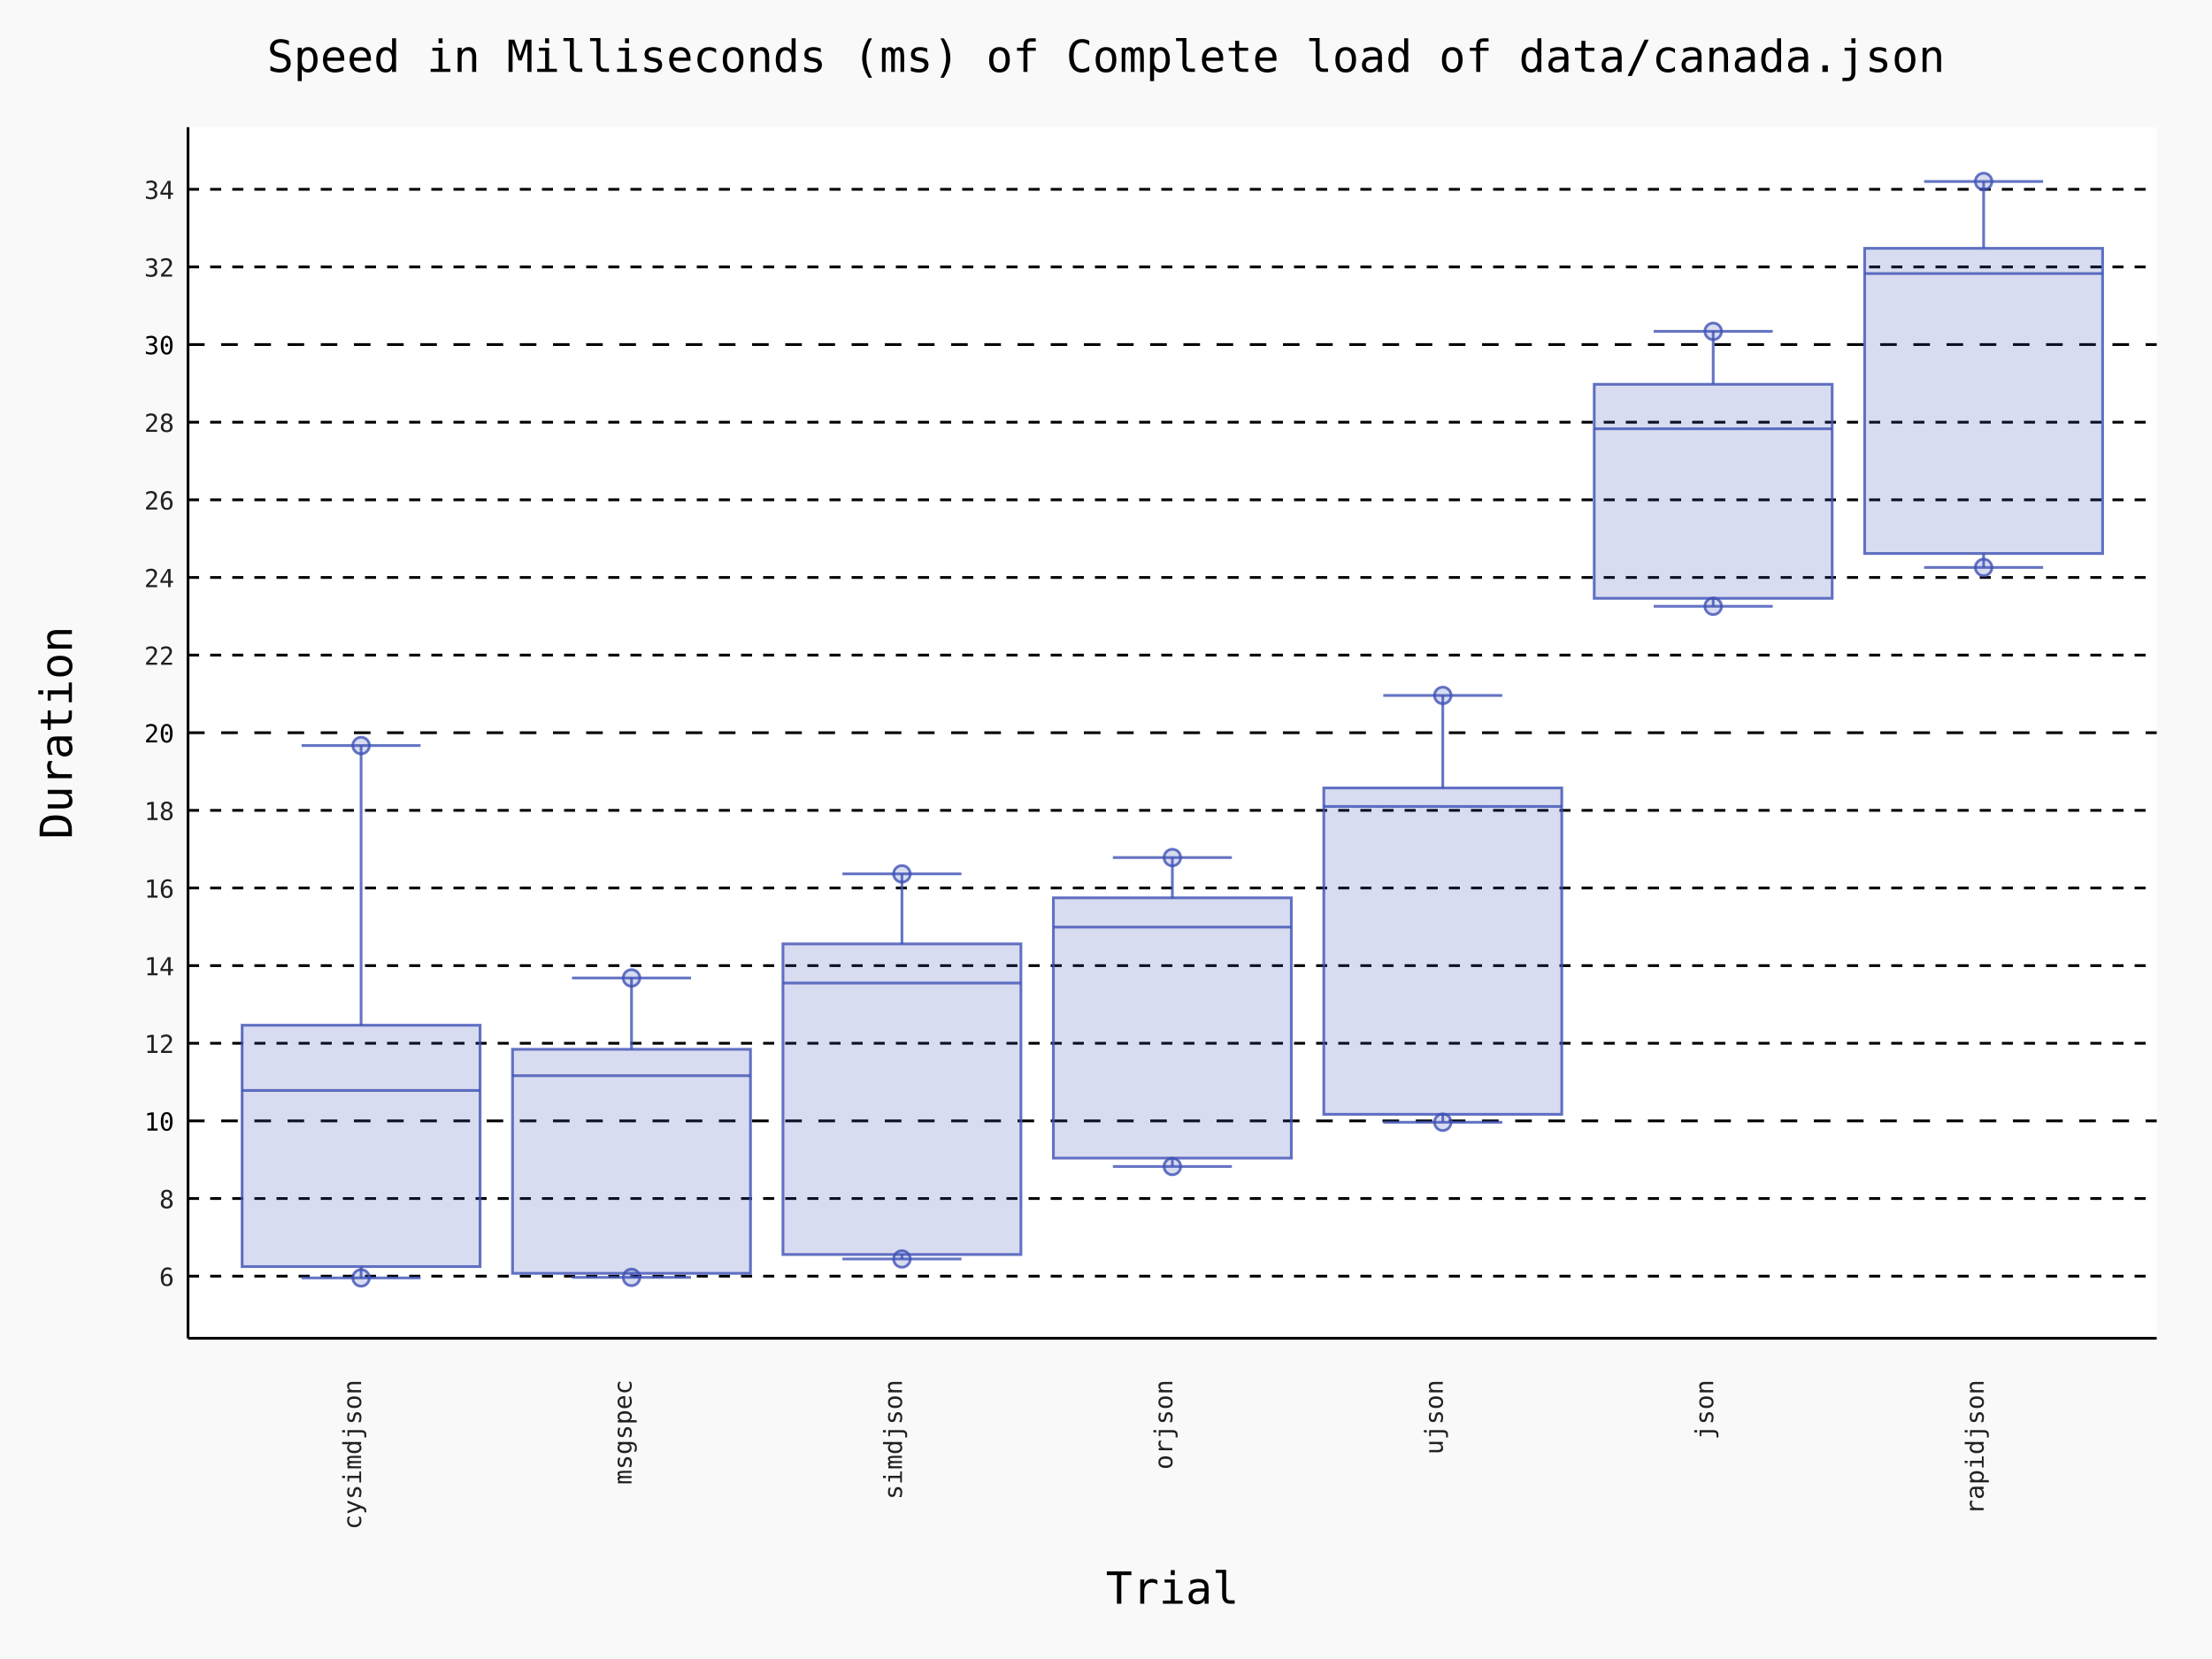
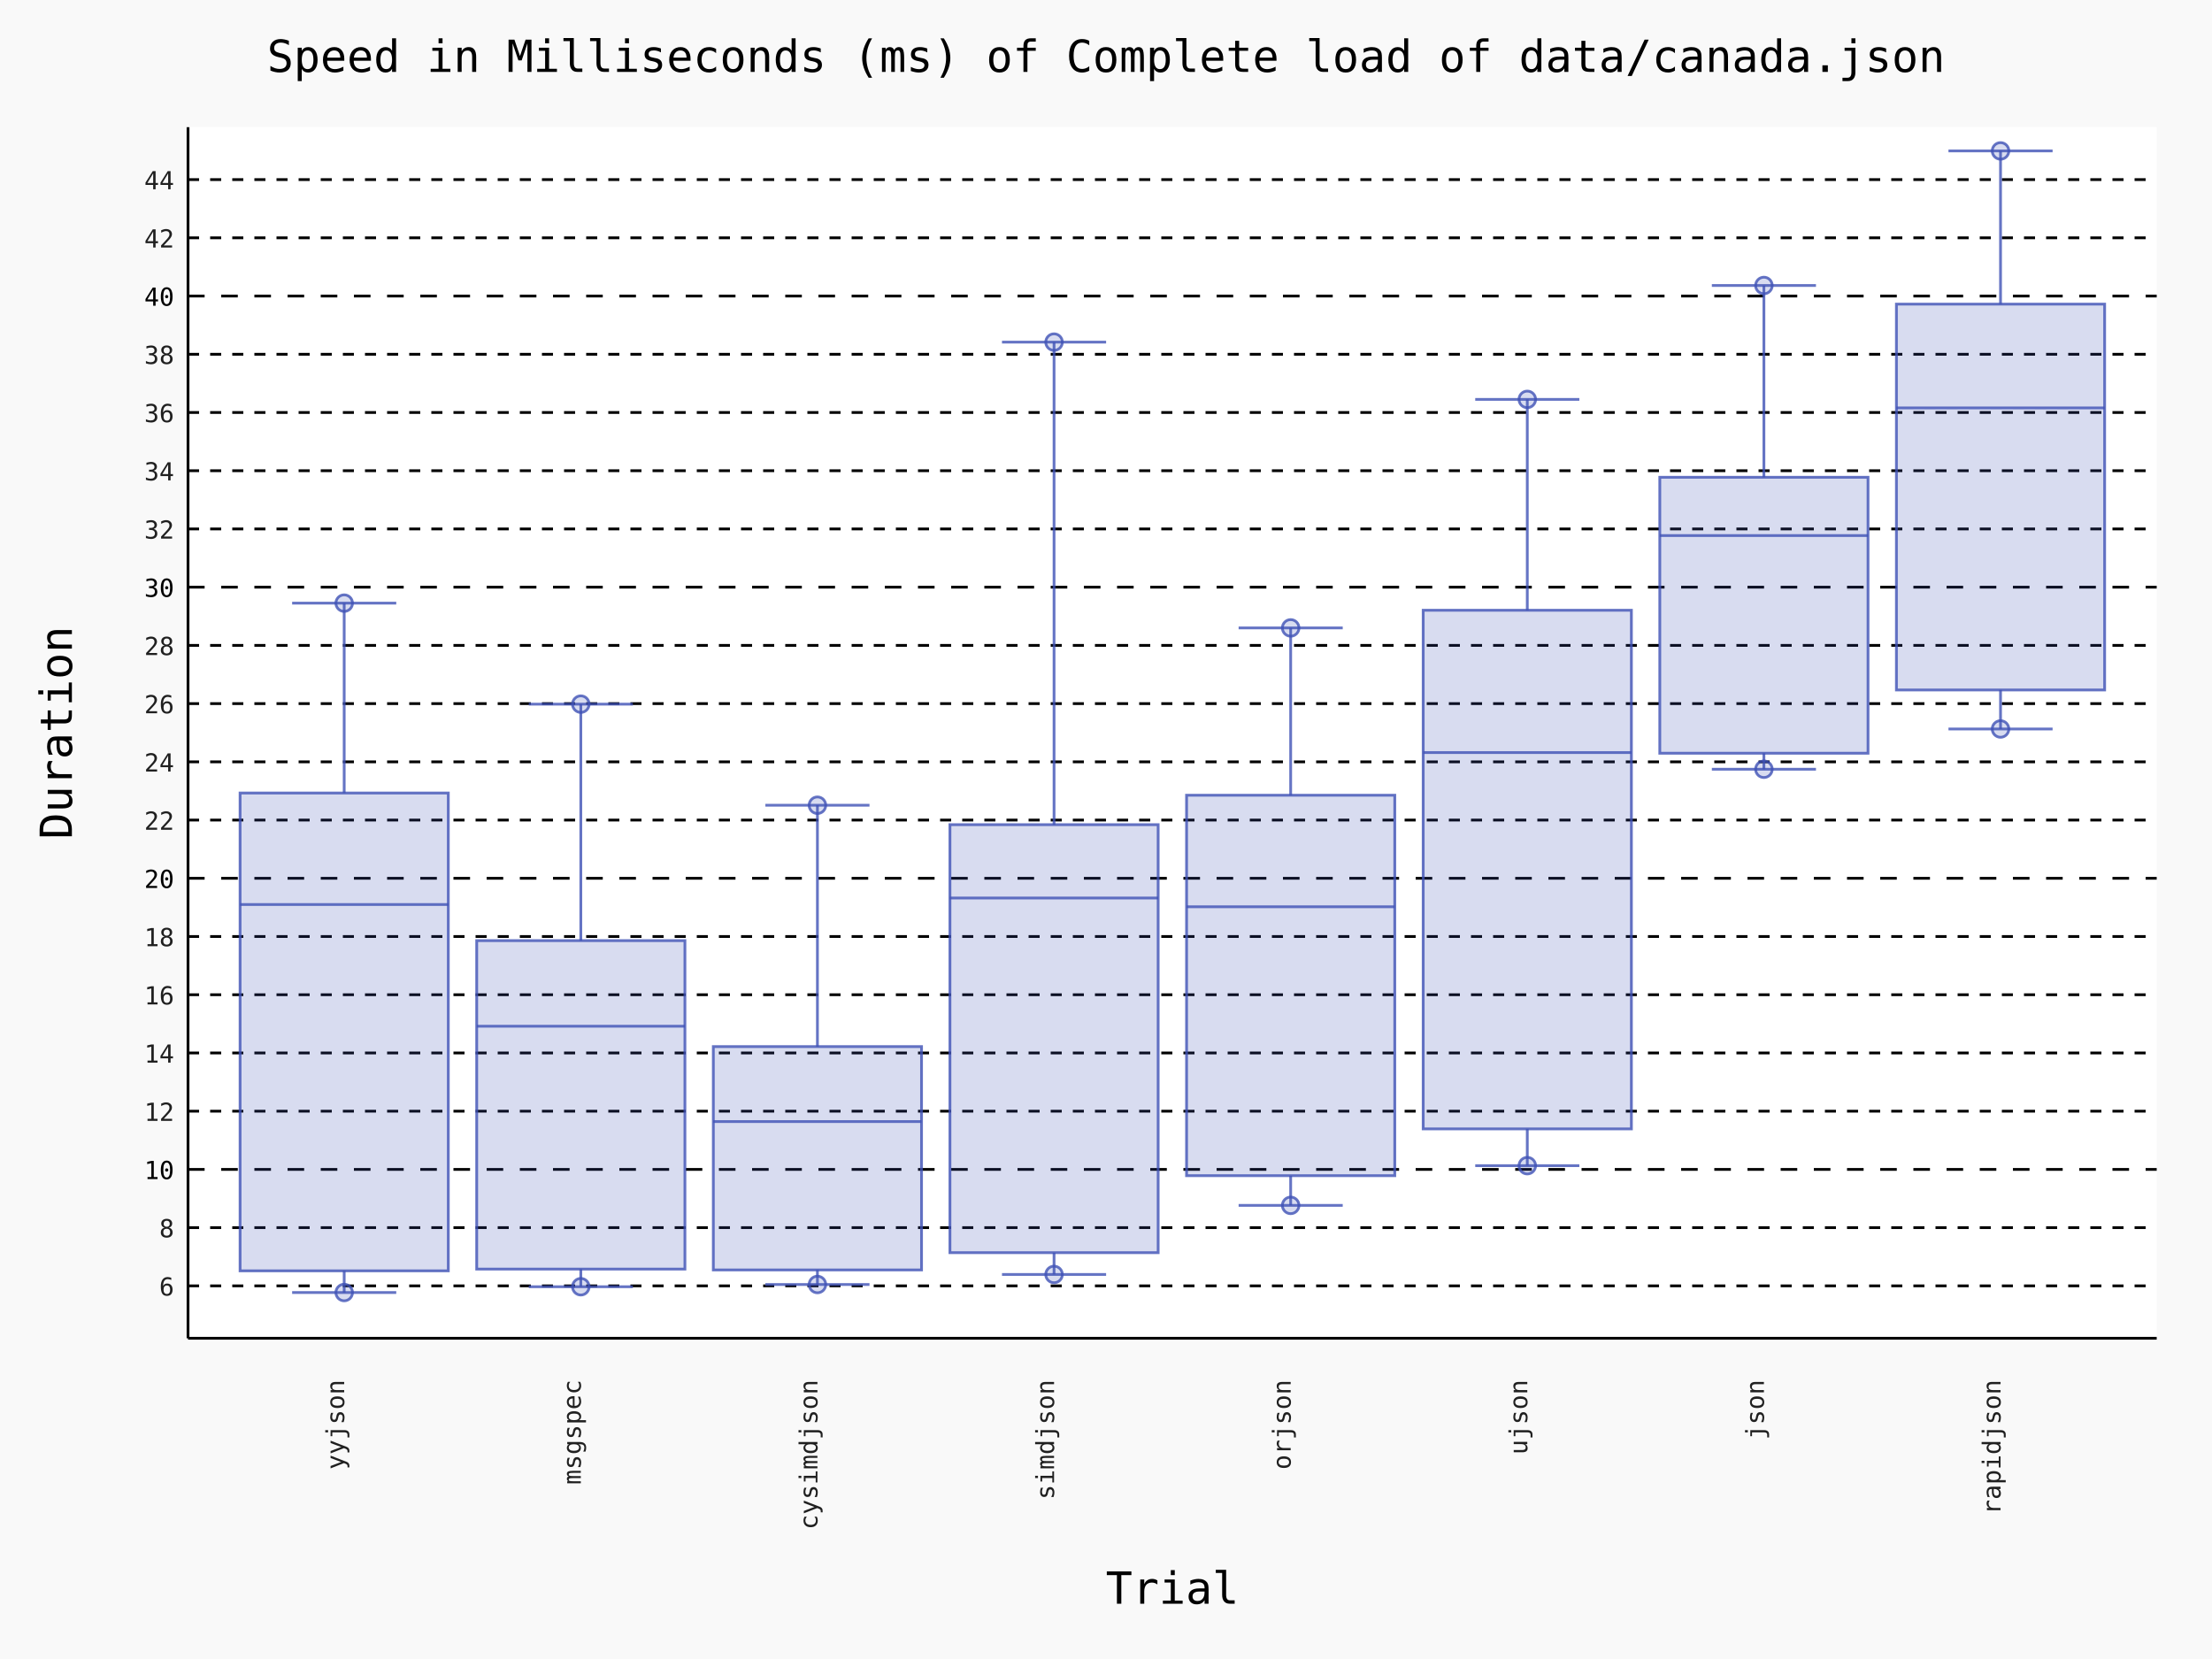
- <svg xmlns="http://www.w3.org/2000/svg" id="chart-91cd9aa4-9328-4279-ac00-4b6d82bb7ee7" class="pygal-chart" viewBox="0 0 800 600">
+ <svg xmlns="http://www.w3.org/2000/svg" id="chart-ff7bd47a-5a81-4909-942b-b83b6550fbcf" class="pygal-chart" viewBox="0 0 800 600">
  <defs>
-     <style type="text/css">#chart-91cd9aa4-9328-4279-ac00-4b6d82bb7ee7{-webkit-user-select:none;-webkit-font-smoothing:antialiased;font-family:Consolas,"Deja Vu Sans Mono","Bitstream Vera Sans Mono","Courier New",monospace}#chart-91cd9aa4-9328-4279-ac00-4b6d82bb7ee7 .title{font-family:Consolas,"Deja Vu Sans Mono","Bitstream Vera Sans Mono","Courier New",monospace;font-size:16px}#chart-91cd9aa4-9328-4279-ac00-4b6d82bb7ee7 .legends .legend text{font-family:Consolas,"Deja Vu Sans Mono","Bitstream Vera Sans Mono","Courier New",monospace;font-size:14px}#chart-91cd9aa4-9328-4279-ac00-4b6d82bb7ee7 .axis text{font-family:Consolas,"Deja Vu Sans Mono","Bitstream Vera Sans Mono","Courier New",monospace;font-size:10px}#chart-91cd9aa4-9328-4279-ac00-4b6d82bb7ee7 .axis text.major{font-family:Consolas,"Deja Vu Sans Mono","Bitstream Vera Sans Mono","Courier New",monospace;font-size:10px}#chart-91cd9aa4-9328-4279-ac00-4b6d82bb7ee7 .text-overlay text.value{font-family:Consolas,"Deja Vu Sans Mono","Bitstream Vera Sans Mono","Courier New",monospace;font-size:16px}#chart-91cd9aa4-9328-4279-ac00-4b6d82bb7ee7 .text-overlay text.label{font-family:Consolas,"Deja Vu Sans Mono","Bitstream Vera Sans Mono","Courier New",monospace;font-size:10px}#chart-91cd9aa4-9328-4279-ac00-4b6d82bb7ee7 .tooltip{font-family:Consolas,"Deja Vu Sans Mono","Bitstream Vera Sans Mono","Courier New",monospace;font-size:14px}#chart-91cd9aa4-9328-4279-ac00-4b6d82bb7ee7 text.no_data{font-family:Consolas,"Deja Vu Sans Mono","Bitstream Vera Sans Mono","Courier New",monospace;font-size:64px}
- #chart-91cd9aa4-9328-4279-ac00-4b6d82bb7ee7{background-color:rgba(249,249,249,1)}#chart-91cd9aa4-9328-4279-ac00-4b6d82bb7ee7 path,#chart-91cd9aa4-9328-4279-ac00-4b6d82bb7ee7 line,#chart-91cd9aa4-9328-4279-ac00-4b6d82bb7ee7 rect,#chart-91cd9aa4-9328-4279-ac00-4b6d82bb7ee7 circle{-webkit-transition:150ms;-moz-transition:150ms;transition:150ms}#chart-91cd9aa4-9328-4279-ac00-4b6d82bb7ee7 .graph &gt; .background{fill:rgba(249,249,249,1)}#chart-91cd9aa4-9328-4279-ac00-4b6d82bb7ee7 .plot &gt; .background{fill:rgba(255,255,255,1)}#chart-91cd9aa4-9328-4279-ac00-4b6d82bb7ee7 .graph{fill:rgba(0,0,0,.87)}#chart-91cd9aa4-9328-4279-ac00-4b6d82bb7ee7 text.no_data{fill:rgba(0,0,0,1)}#chart-91cd9aa4-9328-4279-ac00-4b6d82bb7ee7 .title{fill:rgba(0,0,0,1)}#chart-91cd9aa4-9328-4279-ac00-4b6d82bb7ee7 .legends .legend text{fill:rgba(0,0,0,.87)}#chart-91cd9aa4-9328-4279-ac00-4b6d82bb7ee7 .legends .legend:hover text{fill:rgba(0,0,0,1)}#chart-91cd9aa4-9328-4279-ac00-4b6d82bb7ee7 .axis .line{stroke:rgba(0,0,0,1)}#chart-91cd9aa4-9328-4279-ac00-4b6d82bb7ee7 .axis .guide.line{stroke:rgba(0,0,0,.54)}#chart-91cd9aa4-9328-4279-ac00-4b6d82bb7ee7 .axis .major.line{stroke:rgba(0,0,0,.87)}#chart-91cd9aa4-9328-4279-ac00-4b6d82bb7ee7 .axis text.major{fill:rgba(0,0,0,1)}#chart-91cd9aa4-9328-4279-ac00-4b6d82bb7ee7 .axis.y .guides:hover .guide.line,#chart-91cd9aa4-9328-4279-ac00-4b6d82bb7ee7 .line-graph .axis.x .guides:hover .guide.line,#chart-91cd9aa4-9328-4279-ac00-4b6d82bb7ee7 .stackedline-graph .axis.x .guides:hover .guide.line,#chart-91cd9aa4-9328-4279-ac00-4b6d82bb7ee7 .xy-graph .axis.x .guides:hover .guide.line{stroke:rgba(0,0,0,1)}#chart-91cd9aa4-9328-4279-ac00-4b6d82bb7ee7 .axis .guides:hover text{fill:rgba(0,0,0,1)}#chart-91cd9aa4-9328-4279-ac00-4b6d82bb7ee7 .reactive{fill-opacity:.7;stroke-opacity:.8;stroke-width:1}#chart-91cd9aa4-9328-4279-ac00-4b6d82bb7ee7 .ci{stroke:rgba(0,0,0,.87)}#chart-91cd9aa4-9328-4279-ac00-4b6d82bb7ee7 .reactive.active,#chart-91cd9aa4-9328-4279-ac00-4b6d82bb7ee7 .active .reactive{fill-opacity:.8;stroke-opacity:.9;stroke-width:4}#chart-91cd9aa4-9328-4279-ac00-4b6d82bb7ee7 .ci .reactive.active{stroke-width:1.5}#chart-91cd9aa4-9328-4279-ac00-4b6d82bb7ee7 .series text{fill:rgba(0,0,0,1)}#chart-91cd9aa4-9328-4279-ac00-4b6d82bb7ee7 .tooltip rect{fill:rgba(255,255,255,1);stroke:rgba(0,0,0,1);-webkit-transition:opacity 150ms;-moz-transition:opacity 150ms;transition:opacity 150ms}#chart-91cd9aa4-9328-4279-ac00-4b6d82bb7ee7 .tooltip .label{fill:rgba(0,0,0,.87)}#chart-91cd9aa4-9328-4279-ac00-4b6d82bb7ee7 .tooltip .label{fill:rgba(0,0,0,.87)}#chart-91cd9aa4-9328-4279-ac00-4b6d82bb7ee7 .tooltip .legend{font-size:.8em;fill:rgba(0,0,0,.54)}#chart-91cd9aa4-9328-4279-ac00-4b6d82bb7ee7 .tooltip .x_label{font-size:.6em;fill:rgba(0,0,0,1)}#chart-91cd9aa4-9328-4279-ac00-4b6d82bb7ee7 .tooltip .xlink{font-size:.5em;text-decoration:underline}#chart-91cd9aa4-9328-4279-ac00-4b6d82bb7ee7 .tooltip .value{font-size:1.5em}#chart-91cd9aa4-9328-4279-ac00-4b6d82bb7ee7 .bound{font-size:.5em}#chart-91cd9aa4-9328-4279-ac00-4b6d82bb7ee7 .max-value{font-size:.75em;fill:rgba(0,0,0,.54)}#chart-91cd9aa4-9328-4279-ac00-4b6d82bb7ee7 .map-element{fill:rgba(255,255,255,1);stroke:rgba(0,0,0,.54) !important}#chart-91cd9aa4-9328-4279-ac00-4b6d82bb7ee7 .map-element .reactive{fill-opacity:inherit;stroke-opacity:inherit}#chart-91cd9aa4-9328-4279-ac00-4b6d82bb7ee7 .color-0,#chart-91cd9aa4-9328-4279-ac00-4b6d82bb7ee7 .color-0 a:visited{stroke:#3F51B5;fill:#3F51B5}#chart-91cd9aa4-9328-4279-ac00-4b6d82bb7ee7 .color-1,#chart-91cd9aa4-9328-4279-ac00-4b6d82bb7ee7 .color-1 a:visited{stroke:#3F51B5;fill:#3F51B5}#chart-91cd9aa4-9328-4279-ac00-4b6d82bb7ee7 .color-2,#chart-91cd9aa4-9328-4279-ac00-4b6d82bb7ee7 .color-2 a:visited{stroke:#3F51B5;fill:#3F51B5}#chart-91cd9aa4-9328-4279-ac00-4b6d82bb7ee7 .color-3,#chart-91cd9aa4-9328-4279-ac00-4b6d82bb7ee7 .color-3 a:visited{stroke:#3F51B5;fill:#3F51B5}#chart-91cd9aa4-9328-4279-ac00-4b6d82bb7ee7 .color-4,#chart-91cd9aa4-9328-4279-ac00-4b6d82bb7ee7 .color-4 a:visited{stroke:#3F51B5;fill:#3F51B5}#chart-91cd9aa4-9328-4279-ac00-4b6d82bb7ee7 .color-5,#chart-91cd9aa4-9328-4279-ac00-4b6d82bb7ee7 .color-5 a:visited{stroke:#3F51B5;fill:#3F51B5}#chart-91cd9aa4-9328-4279-ac00-4b6d82bb7ee7 .color-6,#chart-91cd9aa4-9328-4279-ac00-4b6d82bb7ee7 .color-6 a:visited{stroke:#3F51B5;fill:#3F51B5}#chart-91cd9aa4-9328-4279-ac00-4b6d82bb7ee7 .text-overlay .color-0 text{fill:black}#chart-91cd9aa4-9328-4279-ac00-4b6d82bb7ee7 .text-overlay .color-1 text{fill:black}#chart-91cd9aa4-9328-4279-ac00-4b6d82bb7ee7 .text-overlay .color-2 text{fill:black}#chart-91cd9aa4-9328-4279-ac00-4b6d82bb7ee7 .text-overlay .color-3 text{fill:black}#chart-91cd9aa4-9328-4279-ac00-4b6d82bb7ee7 .text-overlay .color-4 text{fill:black}#chart-91cd9aa4-9328-4279-ac00-4b6d82bb7ee7 .text-overlay .color-5 text{fill:black}#chart-91cd9aa4-9328-4279-ac00-4b6d82bb7ee7 .text-overlay .color-6 text{fill:black}
- #chart-91cd9aa4-9328-4279-ac00-4b6d82bb7ee7 text.no_data{text-anchor:middle}#chart-91cd9aa4-9328-4279-ac00-4b6d82bb7ee7 .guide.line{fill:none}#chart-91cd9aa4-9328-4279-ac00-4b6d82bb7ee7 .centered{text-anchor:middle}#chart-91cd9aa4-9328-4279-ac00-4b6d82bb7ee7 .title{text-anchor:middle}#chart-91cd9aa4-9328-4279-ac00-4b6d82bb7ee7 .legends .legend text{fill-opacity:1}#chart-91cd9aa4-9328-4279-ac00-4b6d82bb7ee7 .axis.x text{text-anchor:middle}#chart-91cd9aa4-9328-4279-ac00-4b6d82bb7ee7 .axis.x:not(.web) text[transform]{text-anchor:start}#chart-91cd9aa4-9328-4279-ac00-4b6d82bb7ee7 .axis.x:not(.web) text[transform].backwards{text-anchor:end}#chart-91cd9aa4-9328-4279-ac00-4b6d82bb7ee7 .axis.y text{text-anchor:end}#chart-91cd9aa4-9328-4279-ac00-4b6d82bb7ee7 .axis.y text[transform].backwards{text-anchor:start}#chart-91cd9aa4-9328-4279-ac00-4b6d82bb7ee7 .axis.y2 text{text-anchor:start}#chart-91cd9aa4-9328-4279-ac00-4b6d82bb7ee7 .axis.y2 text[transform].backwards{text-anchor:end}#chart-91cd9aa4-9328-4279-ac00-4b6d82bb7ee7 .axis .guide.line{stroke-dasharray:4,4;stroke:black}#chart-91cd9aa4-9328-4279-ac00-4b6d82bb7ee7 .axis .major.guide.line{stroke-dasharray:6,6;stroke:black}#chart-91cd9aa4-9328-4279-ac00-4b6d82bb7ee7 .horizontal .axis.y .guide.line,#chart-91cd9aa4-9328-4279-ac00-4b6d82bb7ee7 .horizontal .axis.y2 .guide.line,#chart-91cd9aa4-9328-4279-ac00-4b6d82bb7ee7 .vertical .axis.x .guide.line{opacity:0}#chart-91cd9aa4-9328-4279-ac00-4b6d82bb7ee7 .horizontal .axis.always_show .guide.line,#chart-91cd9aa4-9328-4279-ac00-4b6d82bb7ee7 .vertical .axis.always_show .guide.line{opacity:1 !important}#chart-91cd9aa4-9328-4279-ac00-4b6d82bb7ee7 .axis.y .guides:hover .guide.line,#chart-91cd9aa4-9328-4279-ac00-4b6d82bb7ee7 .axis.y2 .guides:hover .guide.line,#chart-91cd9aa4-9328-4279-ac00-4b6d82bb7ee7 .axis.x .guides:hover .guide.line{opacity:1}#chart-91cd9aa4-9328-4279-ac00-4b6d82bb7ee7 .axis .guides:hover text{opacity:1}#chart-91cd9aa4-9328-4279-ac00-4b6d82bb7ee7 .nofill{fill:none}#chart-91cd9aa4-9328-4279-ac00-4b6d82bb7ee7 .subtle-fill{fill-opacity:.2}#chart-91cd9aa4-9328-4279-ac00-4b6d82bb7ee7 .dot{stroke-width:1px;fill-opacity:1;stroke-opacity:1}#chart-91cd9aa4-9328-4279-ac00-4b6d82bb7ee7 .dot.active{stroke-width:5px}#chart-91cd9aa4-9328-4279-ac00-4b6d82bb7ee7 .dot.negative{fill:transparent}#chart-91cd9aa4-9328-4279-ac00-4b6d82bb7ee7 text,#chart-91cd9aa4-9328-4279-ac00-4b6d82bb7ee7 tspan{stroke:none !important}#chart-91cd9aa4-9328-4279-ac00-4b6d82bb7ee7 .series text.active{opacity:1}#chart-91cd9aa4-9328-4279-ac00-4b6d82bb7ee7 .tooltip rect{fill-opacity:.95;stroke-width:.5}#chart-91cd9aa4-9328-4279-ac00-4b6d82bb7ee7 .tooltip text{fill-opacity:1}#chart-91cd9aa4-9328-4279-ac00-4b6d82bb7ee7 .showable{visibility:hidden}#chart-91cd9aa4-9328-4279-ac00-4b6d82bb7ee7 .showable.shown{visibility:visible}#chart-91cd9aa4-9328-4279-ac00-4b6d82bb7ee7 .gauge-background{fill:rgba(229,229,229,1);stroke:none}#chart-91cd9aa4-9328-4279-ac00-4b6d82bb7ee7 .bg-lines{stroke:rgba(249,249,249,1);stroke-width:2px}
+     <style type="text/css">#chart-ff7bd47a-5a81-4909-942b-b83b6550fbcf{-webkit-user-select:none;-webkit-font-smoothing:antialiased;font-family:Consolas,"Deja Vu Sans Mono","Bitstream Vera Sans Mono","Courier New",monospace}#chart-ff7bd47a-5a81-4909-942b-b83b6550fbcf .title{font-family:Consolas,"Deja Vu Sans Mono","Bitstream Vera Sans Mono","Courier New",monospace;font-size:16px}#chart-ff7bd47a-5a81-4909-942b-b83b6550fbcf .legends .legend text{font-family:Consolas,"Deja Vu Sans Mono","Bitstream Vera Sans Mono","Courier New",monospace;font-size:14px}#chart-ff7bd47a-5a81-4909-942b-b83b6550fbcf .axis text{font-family:Consolas,"Deja Vu Sans Mono","Bitstream Vera Sans Mono","Courier New",monospace;font-size:10px}#chart-ff7bd47a-5a81-4909-942b-b83b6550fbcf .axis text.major{font-family:Consolas,"Deja Vu Sans Mono","Bitstream Vera Sans Mono","Courier New",monospace;font-size:10px}#chart-ff7bd47a-5a81-4909-942b-b83b6550fbcf .text-overlay text.value{font-family:Consolas,"Deja Vu Sans Mono","Bitstream Vera Sans Mono","Courier New",monospace;font-size:16px}#chart-ff7bd47a-5a81-4909-942b-b83b6550fbcf .text-overlay text.label{font-family:Consolas,"Deja Vu Sans Mono","Bitstream Vera Sans Mono","Courier New",monospace;font-size:10px}#chart-ff7bd47a-5a81-4909-942b-b83b6550fbcf .tooltip{font-family:Consolas,"Deja Vu Sans Mono","Bitstream Vera Sans Mono","Courier New",monospace;font-size:14px}#chart-ff7bd47a-5a81-4909-942b-b83b6550fbcf text.no_data{font-family:Consolas,"Deja Vu Sans Mono","Bitstream Vera Sans Mono","Courier New",monospace;font-size:64px}
+ #chart-ff7bd47a-5a81-4909-942b-b83b6550fbcf{background-color:rgba(249,249,249,1)}#chart-ff7bd47a-5a81-4909-942b-b83b6550fbcf path,#chart-ff7bd47a-5a81-4909-942b-b83b6550fbcf line,#chart-ff7bd47a-5a81-4909-942b-b83b6550fbcf rect,#chart-ff7bd47a-5a81-4909-942b-b83b6550fbcf circle{-webkit-transition:150ms;-moz-transition:150ms;transition:150ms}#chart-ff7bd47a-5a81-4909-942b-b83b6550fbcf .graph &gt; .background{fill:rgba(249,249,249,1)}#chart-ff7bd47a-5a81-4909-942b-b83b6550fbcf .plot &gt; .background{fill:rgba(255,255,255,1)}#chart-ff7bd47a-5a81-4909-942b-b83b6550fbcf .graph{fill:rgba(0,0,0,.87)}#chart-ff7bd47a-5a81-4909-942b-b83b6550fbcf text.no_data{fill:rgba(0,0,0,1)}#chart-ff7bd47a-5a81-4909-942b-b83b6550fbcf .title{fill:rgba(0,0,0,1)}#chart-ff7bd47a-5a81-4909-942b-b83b6550fbcf .legends .legend text{fill:rgba(0,0,0,.87)}#chart-ff7bd47a-5a81-4909-942b-b83b6550fbcf .legends .legend:hover text{fill:rgba(0,0,0,1)}#chart-ff7bd47a-5a81-4909-942b-b83b6550fbcf .axis .line{stroke:rgba(0,0,0,1)}#chart-ff7bd47a-5a81-4909-942b-b83b6550fbcf .axis .guide.line{stroke:rgba(0,0,0,.54)}#chart-ff7bd47a-5a81-4909-942b-b83b6550fbcf .axis .major.line{stroke:rgba(0,0,0,.87)}#chart-ff7bd47a-5a81-4909-942b-b83b6550fbcf .axis text.major{fill:rgba(0,0,0,1)}#chart-ff7bd47a-5a81-4909-942b-b83b6550fbcf .axis.y .guides:hover .guide.line,#chart-ff7bd47a-5a81-4909-942b-b83b6550fbcf .line-graph .axis.x .guides:hover .guide.line,#chart-ff7bd47a-5a81-4909-942b-b83b6550fbcf .stackedline-graph .axis.x .guides:hover .guide.line,#chart-ff7bd47a-5a81-4909-942b-b83b6550fbcf .xy-graph .axis.x .guides:hover .guide.line{stroke:rgba(0,0,0,1)}#chart-ff7bd47a-5a81-4909-942b-b83b6550fbcf .axis .guides:hover text{fill:rgba(0,0,0,1)}#chart-ff7bd47a-5a81-4909-942b-b83b6550fbcf .reactive{fill-opacity:.7;stroke-opacity:.8;stroke-width:1}#chart-ff7bd47a-5a81-4909-942b-b83b6550fbcf .ci{stroke:rgba(0,0,0,.87)}#chart-ff7bd47a-5a81-4909-942b-b83b6550fbcf .reactive.active,#chart-ff7bd47a-5a81-4909-942b-b83b6550fbcf .active .reactive{fill-opacity:.8;stroke-opacity:.9;stroke-width:4}#chart-ff7bd47a-5a81-4909-942b-b83b6550fbcf .ci .reactive.active{stroke-width:1.5}#chart-ff7bd47a-5a81-4909-942b-b83b6550fbcf .series text{fill:rgba(0,0,0,1)}#chart-ff7bd47a-5a81-4909-942b-b83b6550fbcf .tooltip rect{fill:rgba(255,255,255,1);stroke:rgba(0,0,0,1);-webkit-transition:opacity 150ms;-moz-transition:opacity 150ms;transition:opacity 150ms}#chart-ff7bd47a-5a81-4909-942b-b83b6550fbcf .tooltip .label{fill:rgba(0,0,0,.87)}#chart-ff7bd47a-5a81-4909-942b-b83b6550fbcf .tooltip .label{fill:rgba(0,0,0,.87)}#chart-ff7bd47a-5a81-4909-942b-b83b6550fbcf .tooltip .legend{font-size:.8em;fill:rgba(0,0,0,.54)}#chart-ff7bd47a-5a81-4909-942b-b83b6550fbcf .tooltip .x_label{font-size:.6em;fill:rgba(0,0,0,1)}#chart-ff7bd47a-5a81-4909-942b-b83b6550fbcf .tooltip .xlink{font-size:.5em;text-decoration:underline}#chart-ff7bd47a-5a81-4909-942b-b83b6550fbcf .tooltip .value{font-size:1.5em}#chart-ff7bd47a-5a81-4909-942b-b83b6550fbcf .bound{font-size:.5em}#chart-ff7bd47a-5a81-4909-942b-b83b6550fbcf .max-value{font-size:.75em;fill:rgba(0,0,0,.54)}#chart-ff7bd47a-5a81-4909-942b-b83b6550fbcf .map-element{fill:rgba(255,255,255,1);stroke:rgba(0,0,0,.54) !important}#chart-ff7bd47a-5a81-4909-942b-b83b6550fbcf .map-element .reactive{fill-opacity:inherit;stroke-opacity:inherit}#chart-ff7bd47a-5a81-4909-942b-b83b6550fbcf .color-0,#chart-ff7bd47a-5a81-4909-942b-b83b6550fbcf .color-0 a:visited{stroke:#3F51B5;fill:#3F51B5}#chart-ff7bd47a-5a81-4909-942b-b83b6550fbcf .color-1,#chart-ff7bd47a-5a81-4909-942b-b83b6550fbcf .color-1 a:visited{stroke:#3F51B5;fill:#3F51B5}#chart-ff7bd47a-5a81-4909-942b-b83b6550fbcf .color-2,#chart-ff7bd47a-5a81-4909-942b-b83b6550fbcf .color-2 a:visited{stroke:#3F51B5;fill:#3F51B5}#chart-ff7bd47a-5a81-4909-942b-b83b6550fbcf .color-3,#chart-ff7bd47a-5a81-4909-942b-b83b6550fbcf .color-3 a:visited{stroke:#3F51B5;fill:#3F51B5}#chart-ff7bd47a-5a81-4909-942b-b83b6550fbcf .color-4,#chart-ff7bd47a-5a81-4909-942b-b83b6550fbcf .color-4 a:visited{stroke:#3F51B5;fill:#3F51B5}#chart-ff7bd47a-5a81-4909-942b-b83b6550fbcf .color-5,#chart-ff7bd47a-5a81-4909-942b-b83b6550fbcf .color-5 a:visited{stroke:#3F51B5;fill:#3F51B5}#chart-ff7bd47a-5a81-4909-942b-b83b6550fbcf .color-6,#chart-ff7bd47a-5a81-4909-942b-b83b6550fbcf .color-6 a:visited{stroke:#3F51B5;fill:#3F51B5}#chart-ff7bd47a-5a81-4909-942b-b83b6550fbcf .color-7,#chart-ff7bd47a-5a81-4909-942b-b83b6550fbcf .color-7 a:visited{stroke:#3F51B5;fill:#3F51B5}#chart-ff7bd47a-5a81-4909-942b-b83b6550fbcf .text-overlay .color-0 text{fill:black}#chart-ff7bd47a-5a81-4909-942b-b83b6550fbcf .text-overlay .color-1 text{fill:black}#chart-ff7bd47a-5a81-4909-942b-b83b6550fbcf .text-overlay .color-2 text{fill:black}#chart-ff7bd47a-5a81-4909-942b-b83b6550fbcf .text-overlay .color-3 text{fill:black}#chart-ff7bd47a-5a81-4909-942b-b83b6550fbcf .text-overlay .color-4 text{fill:black}#chart-ff7bd47a-5a81-4909-942b-b83b6550fbcf .text-overlay .color-5 text{fill:black}#chart-ff7bd47a-5a81-4909-942b-b83b6550fbcf .text-overlay .color-6 text{fill:black}#chart-ff7bd47a-5a81-4909-942b-b83b6550fbcf .text-overlay .color-7 text{fill:black}
+ #chart-ff7bd47a-5a81-4909-942b-b83b6550fbcf text.no_data{text-anchor:middle}#chart-ff7bd47a-5a81-4909-942b-b83b6550fbcf .guide.line{fill:none}#chart-ff7bd47a-5a81-4909-942b-b83b6550fbcf .centered{text-anchor:middle}#chart-ff7bd47a-5a81-4909-942b-b83b6550fbcf .title{text-anchor:middle}#chart-ff7bd47a-5a81-4909-942b-b83b6550fbcf .legends .legend text{fill-opacity:1}#chart-ff7bd47a-5a81-4909-942b-b83b6550fbcf .axis.x text{text-anchor:middle}#chart-ff7bd47a-5a81-4909-942b-b83b6550fbcf .axis.x:not(.web) text[transform]{text-anchor:start}#chart-ff7bd47a-5a81-4909-942b-b83b6550fbcf .axis.x:not(.web) text[transform].backwards{text-anchor:end}#chart-ff7bd47a-5a81-4909-942b-b83b6550fbcf .axis.y text{text-anchor:end}#chart-ff7bd47a-5a81-4909-942b-b83b6550fbcf .axis.y text[transform].backwards{text-anchor:start}#chart-ff7bd47a-5a81-4909-942b-b83b6550fbcf .axis.y2 text{text-anchor:start}#chart-ff7bd47a-5a81-4909-942b-b83b6550fbcf .axis.y2 text[transform].backwards{text-anchor:end}#chart-ff7bd47a-5a81-4909-942b-b83b6550fbcf .axis .guide.line{stroke-dasharray:4,4;stroke:black}#chart-ff7bd47a-5a81-4909-942b-b83b6550fbcf .axis .major.guide.line{stroke-dasharray:6,6;stroke:black}#chart-ff7bd47a-5a81-4909-942b-b83b6550fbcf .horizontal .axis.y .guide.line,#chart-ff7bd47a-5a81-4909-942b-b83b6550fbcf .horizontal .axis.y2 .guide.line,#chart-ff7bd47a-5a81-4909-942b-b83b6550fbcf .vertical .axis.x .guide.line{opacity:0}#chart-ff7bd47a-5a81-4909-942b-b83b6550fbcf .horizontal .axis.always_show .guide.line,#chart-ff7bd47a-5a81-4909-942b-b83b6550fbcf .vertical .axis.always_show .guide.line{opacity:1 !important}#chart-ff7bd47a-5a81-4909-942b-b83b6550fbcf .axis.y .guides:hover .guide.line,#chart-ff7bd47a-5a81-4909-942b-b83b6550fbcf .axis.y2 .guides:hover .guide.line,#chart-ff7bd47a-5a81-4909-942b-b83b6550fbcf .axis.x .guides:hover .guide.line{opacity:1}#chart-ff7bd47a-5a81-4909-942b-b83b6550fbcf .axis .guides:hover text{opacity:1}#chart-ff7bd47a-5a81-4909-942b-b83b6550fbcf .nofill{fill:none}#chart-ff7bd47a-5a81-4909-942b-b83b6550fbcf .subtle-fill{fill-opacity:.2}#chart-ff7bd47a-5a81-4909-942b-b83b6550fbcf .dot{stroke-width:1px;fill-opacity:1;stroke-opacity:1}#chart-ff7bd47a-5a81-4909-942b-b83b6550fbcf .dot.active{stroke-width:5px}#chart-ff7bd47a-5a81-4909-942b-b83b6550fbcf .dot.negative{fill:transparent}#chart-ff7bd47a-5a81-4909-942b-b83b6550fbcf text,#chart-ff7bd47a-5a81-4909-942b-b83b6550fbcf tspan{stroke:none !important}#chart-ff7bd47a-5a81-4909-942b-b83b6550fbcf .series text.active{opacity:1}#chart-ff7bd47a-5a81-4909-942b-b83b6550fbcf .tooltip rect{fill-opacity:.95;stroke-width:.5}#chart-ff7bd47a-5a81-4909-942b-b83b6550fbcf .tooltip text{fill-opacity:1}#chart-ff7bd47a-5a81-4909-942b-b83b6550fbcf .showable{visibility:hidden}#chart-ff7bd47a-5a81-4909-942b-b83b6550fbcf .showable.shown{visibility:visible}#chart-ff7bd47a-5a81-4909-942b-b83b6550fbcf .gauge-background{fill:rgba(229,229,229,1);stroke:none}#chart-ff7bd47a-5a81-4909-942b-b83b6550fbcf .bg-lines{stroke:rgba(249,249,249,1);stroke-width:2px}
.tooltip .value{font-size:1em !important}.axis text{font-size:9px !important}</style>
  </defs>
  <g class="graph custombox-graph vertical">
    <rect x="0" y="0" width="800" height="600" class="background" />
    <g transform="translate(68, 46)" class="plot">
      <rect x="0" y="0" width="712.0" height="438.0" class="background" />
      <g class="axis y always_show">
        <path d="M0 438 h712" class="line" />
        <g class="guides">
-           <path d="M0 415.538 h712" class="guide line" />
-           <text x="-5" y="419.038" class="">6</text>
-         </g>
-         <g class="guides">
-           <path d="M0 387.462 h712" class="guide line" />
-           <text x="-5" y="390.962" class="">8</text>
-         </g>
-         <g class="guides">
-           <path d="M0 359.385 h712" class="major guide line" />
-           <text x="-5" y="362.885" class="major">10</text>
-         </g>
-         <g class="guides">
-           <path d="M0 331.308 h712" class="guide line" />
-           <text x="-5" y="334.808" class="">12</text>
-         </g>
-         <g class="guides">
-           <path d="M0 303.231 h712" class="guide line" />
-           <text x="-5" y="306.731" class="">14</text>
-         </g>
-         <g class="guides">
-           <path d="M0 275.154 h712" class="guide line" />
-           <text x="-5" y="278.654" class="">16</text>
-         </g>
-         <g class="guides">
-           <path d="M0 247.077 h712" class="guide line" />
-           <text x="-5" y="250.577" class="">18</text>
-         </g>
-         <g class="guides">
-           <path d="M0 219 h712" class="major guide line" />
-           <text x="-5" y="222.5" class="major">20</text>
-         </g>
-         <g class="guides">
-           <path d="M0 190.923 h712" class="guide line" />
-           <text x="-5" y="194.423" class="">22</text>
-         </g>
-         <g class="guides">
-           <path d="M0 162.846 h712" class="guide line" />
-           <text x="-5" y="166.346" class="">24</text>
-         </g>
-         <g class="guides">
-           <path d="M0 134.769 h712" class="guide line" />
-           <text x="-5" y="138.269" class="">26</text>
-         </g>
-         <g class="guides">
-           <path d="M0 106.692 h712" class="guide line" />
-           <text x="-5" y="110.192" class="">28</text>
-         </g>
-         <g class="guides">
-           <path d="M0 78.615 h712" class="major guide line" />
-           <text x="-5" y="82.115" class="major">30</text>
-         </g>
-         <g class="guides">
-           <path d="M0 50.538 h712" class="guide line" />
-           <text x="-5" y="54.038" class="">32</text>
-         </g>
-         <g class="guides">
-           <path d="M0 22.462 h712" class="guide line" />
-           <text x="-5" y="25.962" class="">34</text>
+           <path d="M0 419.048 h712" class="guide line" />
+           <text x="-5" y="422.548" class="">6</text>
+         </g>
+         <g class="guides">
+           <path d="M0 397.99 h712" class="guide line" />
+           <text x="-5" y="401.49" class="">8</text>
+         </g>
+         <g class="guides">
+           <path d="M0 376.933 h712" class="major guide line" />
+           <text x="-5" y="380.433" class="major">10</text>
+         </g>
+         <g class="guides">
+           <path d="M0 355.875 h712" class="guide line" />
+           <text x="-5" y="359.375" class="">12</text>
+         </g>
+         <g class="guides">
+           <path d="M0 334.817 h712" class="guide line" />
+           <text x="-5" y="338.317" class="">14</text>
+         </g>
+         <g class="guides">
+           <path d="M0 313.76 h712" class="guide line" />
+           <text x="-5" y="317.26" class="">16</text>
+         </g>
+         <g class="guides">
+           <path d="M0 292.702 h712" class="guide line" />
+           <text x="-5" y="296.202" class="">18</text>
+         </g>
+         <g class="guides">
+           <path d="M0 271.644 h712" class="major guide line" />
+           <text x="-5" y="275.144" class="major">20</text>
+         </g>
+         <g class="guides">
+           <path d="M0 250.587 h712" class="guide line" />
+           <text x="-5" y="254.087" class="">22</text>
+         </g>
+         <g class="guides">
+           <path d="M0 229.529 h712" class="guide line" />
+           <text x="-5" y="233.029" class="">24</text>
+         </g>
+         <g class="guides">
+           <path d="M0 208.471 h712" class="guide line" />
+           <text x="-5" y="211.971" class="">26</text>
+         </g>
+         <g class="guides">
+           <path d="M0 187.413 h712" class="guide line" />
+           <text x="-5" y="190.913" class="">28</text>
+         </g>
+         <g class="guides">
+           <path d="M0 166.356 h712" class="major guide line" />
+           <text x="-5" y="169.856" class="major">30</text>
+         </g>
+         <g class="guides">
+           <path d="M0 145.298 h712" class="guide line" />
+           <text x="-5" y="148.798" class="">32</text>
+         </g>
+         <g class="guides">
+           <path d="M0 124.24 h712" class="guide line" />
+           <text x="-5" y="127.74" class="">34</text>
+         </g>
+         <g class="guides">
+           <path d="M0 103.183 h712" class="guide line" />
+           <text x="-5" y="106.683" class="">36</text>
+         </g>
+         <g class="guides">
+           <path d="M0 82.125 h712" class="guide line" />
+           <text x="-5" y="85.625" class="">38</text>
+         </g>
+         <g class="guides">
+           <path d="M0 61.067 h712" class="major guide line" />
+           <text x="-5" y="64.567" class="major">40</text>
+         </g>
+         <g class="guides">
+           <path d="M0 40.01 h712" class="guide line" />
+           <text x="-5" y="43.51" class="">42</text>
+         </g>
+         <g class="guides">
+           <path d="M0 18.952 h712" class="guide line" />
+           <text x="-5" y="22.452" class="">44</text>
        </g>
      </g>
      <g class="axis x">
        <path d="M0 0 v438" class="line" />
        <g class="guides">
-           <path d="M62.593 0 v438" class="guide line" />
-           <text x="62.593" y="453.0" class="backwards" transform="rotate(270 62.59341 453)">cysimdjson</text>
-         </g>
-         <g class="guides">
-           <path d="M160.396 0 v438" class="guide line" />
-           <text x="160.396" y="453.0" class="backwards" transform="rotate(270 160.3956 453)">msgspec</text>
-         </g>
-         <g class="guides">
-           <path d="M258.198 0 v438" class="guide line" />
-           <text x="258.198" y="453.0" class="backwards" transform="rotate(270 258.1978 453)">simdjson</text>
-         </g>
-         <g class="guides">
-           <path d="M356 0 v438" class="guide line" />
-           <text x="356.0" y="453.0" class="backwards" transform="rotate(270 356 453)">orjson</text>
-         </g>
-         <g class="guides">
-           <path d="M453.802 0 v438" class="guide line" />
-           <text x="453.802" y="453.0" class="backwards" transform="rotate(270 453.8022 453)">ujson</text>
-         </g>
-         <g class="guides">
-           <path d="M551.604 0 v438" class="guide line" />
-           <text x="551.604" y="453.0" class="backwards" transform="rotate(270 551.6044 453)">json</text>
-         </g>
-         <g class="guides">
-           <path d="M649.407 0 v438" class="guide line" />
-           <text x="649.407" y="453.0" class="backwards" transform="rotate(270 649.4066 453)">rapidjson</text>
+           <path d="M56.481 0 v438" class="guide line" />
+           <text x="56.481" y="453.0" class="backwards" transform="rotate(270 56.48077 453)">yyjson</text>
+         </g>
+         <g class="guides">
+           <path d="M142.058 0 v438" class="guide line" />
+           <text x="142.058" y="453.0" class="backwards" transform="rotate(270 142.0577 453)">msgspec</text>
+         </g>
+         <g class="guides">
+           <path d="M227.635 0 v438" class="guide line" />
+           <text x="227.635" y="453.0" class="backwards" transform="rotate(270 227.6346 453)">cysimdjson</text>
+         </g>
+         <g class="guides">
+           <path d="M313.212 0 v438" class="guide line" />
+           <text x="313.212" y="453.0" class="backwards" transform="rotate(270 313.2115 453)">simdjson</text>
+         </g>
+         <g class="guides">
+           <path d="M398.788 0 v438" class="guide line" />
+           <text x="398.788" y="453.0" class="backwards" transform="rotate(270 398.7885 453)">orjson</text>
+         </g>
+         <g class="guides">
+           <path d="M484.365 0 v438" class="guide line" />
+           <text x="484.365" y="453.0" class="backwards" transform="rotate(270 484.3654 453)">ujson</text>
+         </g>
+         <g class="guides">
+           <path d="M569.942 0 v438" class="guide line" />
+           <text x="569.942" y="453.0" class="backwards" transform="rotate(270 569.9423 453)">json</text>
+         </g>
+         <g class="guides">
+           <path d="M655.519 0 v438" class="guide line" />
+           <text x="655.519" y="453.0" class="backwards" transform="rotate(270 655.5192 453)">rapidjson</text>
        </g>
      </g>
      <g class="series serie-0 color-0">
        <g class="boxes">
          <g class="box">
-             <path stroke-width="3" d="M41.077 416.175 L84.11 416.175" class="reactive tooltip-trigger" />
-             <path stroke-width="3" d="M19.56 348.381 L105.626 348.381" class="reactive tooltip-trigger" />
-             <path stroke-width="3" d="M41.077 223.638 L84.11 223.638" class="reactive tooltip-trigger" />
-             <path stroke-width="2" d="M62.593 416.175 L62.593 412.085" class="reactive tooltip-trigger" />
-             <path stroke-width="2" d="M62.593 223.638 L62.593 324.78" class="reactive tooltip-trigger" />
-             <rect x="19.56" y="324.78" height="87.305" width="86.066" class="subtle-fill reactive tooltip-trigger" />
-             <circle cx="62.593" cy="416.175" r="3" class="subtle-fill reactive tooltip-trigger" />
-             <circle cx="62.593" cy="223.638" r="3" class="subtle-fill reactive tooltip-trigger" />
+             <path stroke-width="3" d="M37.654 421.459 L75.308 421.459" class="reactive tooltip-trigger" />
+             <path stroke-width="3" d="M18.827 281.133 L94.135 281.133" class="reactive tooltip-trigger" />
+             <path stroke-width="3" d="M37.654 172.132 L75.308 172.132" class="reactive tooltip-trigger" />
+             <path stroke-width="2" d="M56.481 421.459 L56.481 413.617" class="reactive tooltip-trigger" />
+             <path stroke-width="2" d="M56.481 172.132 L56.481 240.804" class="reactive tooltip-trigger" />
+             <rect x="18.827" y="240.804" height="172.813" width="75.308" class="subtle-fill reactive tooltip-trigger" />
+             <circle cx="56.481" cy="421.459" r="3" class="subtle-fill reactive tooltip-trigger" />
+             <circle cx="56.481" cy="172.132" r="3" class="subtle-fill reactive tooltip-trigger" />
          </g>
        </g>
      </g>
      <g class="series serie-1 color-1">
        <g class="boxes">
          <g class="box">
-             <path stroke-width="3" d="M138.879 415.981 L181.912 415.981" class="reactive tooltip-trigger" />
-             <path stroke-width="3" d="M117.363 343.04 L203.429 343.04" class="reactive tooltip-trigger" />
-             <path stroke-width="3" d="M138.879 307.698 L181.912 307.698" class="reactive tooltip-trigger" />
-             <path stroke-width="2" d="M160.396 415.981 L160.396 414.526" class="reactive tooltip-trigger" />
-             <path stroke-width="2" d="M160.396 307.698 L160.396 333.49" class="reactive tooltip-trigger" />
-             <rect x="117.363" y="333.49" height="81.036" width="86.066" class="subtle-fill reactive tooltip-trigger" />
-             <circle cx="160.396" cy="415.981" r="3" class="subtle-fill reactive tooltip-trigger" />
-             <circle cx="160.396" cy="307.698" r="3" class="subtle-fill reactive tooltip-trigger" />
+             <path stroke-width="3" d="M123.231 419.365 L160.885 419.365" class="reactive tooltip-trigger" />
+             <path stroke-width="3" d="M104.404 325.148 L179.712 325.148" class="reactive tooltip-trigger" />
+             <path stroke-width="3" d="M123.231 208.665 L160.885 208.665" class="reactive tooltip-trigger" />
+             <path stroke-width="2" d="M142.058 419.365 L142.058 412.985" class="reactive tooltip-trigger" />
+             <path stroke-width="2" d="M142.058 208.665 L142.058 294.188" class="reactive tooltip-trigger" />
+             <rect x="104.404" y="294.188" height="118.796" width="75.308" class="subtle-fill reactive tooltip-trigger" />
+             <circle cx="142.058" cy="419.365" r="3" class="subtle-fill reactive tooltip-trigger" />
+             <circle cx="142.058" cy="208.665" r="3" class="subtle-fill reactive tooltip-trigger" />
          </g>
        </g>
      </g>
      <g class="series serie-2 color-2">
        <g class="boxes">
          <g class="box">
-             <path stroke-width="3" d="M236.681 409.324 L279.714 409.324" class="reactive tooltip-trigger" />
-             <path stroke-width="3" d="M215.165 309.533 L301.231 309.533" class="reactive tooltip-trigger" />
-             <path stroke-width="3" d="M236.681 270.046 L279.714 270.046" class="reactive tooltip-trigger" />
-             <path stroke-width="2" d="M258.198 409.324 L258.198 407.719" class="reactive tooltip-trigger" />
-             <path stroke-width="2" d="M258.198 270.046 L258.198 295.367" class="reactive tooltip-trigger" />
-             <rect x="215.165" y="295.367" height="112.352" width="86.066" class="subtle-fill reactive tooltip-trigger" />
-             <circle cx="258.198" cy="409.324" r="3" class="subtle-fill reactive tooltip-trigger" />
-             <circle cx="258.198" cy="270.046" r="3" class="subtle-fill reactive tooltip-trigger" />
+             <path stroke-width="3" d="M208.808 418.558 L246.462 418.558" class="reactive tooltip-trigger" />
+             <path stroke-width="3" d="M189.981 359.631 L265.288 359.631" class="reactive tooltip-trigger" />
+             <path stroke-width="3" d="M208.808 245.224 L246.462 245.224" class="reactive tooltip-trigger" />
+             <path stroke-width="2" d="M227.635 418.558 L227.635 413.291" class="reactive tooltip-trigger" />
+             <path stroke-width="2" d="M227.635 245.224 L227.635 332.512" class="reactive tooltip-trigger" />
+             <rect x="189.981" y="332.512" height="80.779" width="75.308" class="subtle-fill reactive tooltip-trigger" />
+             <circle cx="227.635" cy="418.558" r="3" class="subtle-fill reactive tooltip-trigger" />
+             <circle cx="227.635" cy="245.224" r="3" class="subtle-fill reactive tooltip-trigger" />
          </g>
        </g>
      </g>
      <g class="series serie-3 color-3">
        <g class="boxes">
          <g class="box">
-             <path stroke-width="3" d="M334.484 375.877 L377.516 375.877" class="reactive tooltip-trigger" />
-             <path stroke-width="3" d="M312.967 289.302 L399.033 289.302" class="reactive tooltip-trigger" />
-             <path stroke-width="3" d="M334.484 264.146 L377.516 264.146" class="reactive tooltip-trigger" />
-             <path stroke-width="2" d="M356 375.877 L356 372.855" class="reactive tooltip-trigger" />
-             <path stroke-width="2" d="M356 264.146 L356 278.713" class="reactive tooltip-trigger" />
-             <rect x="312.967" y="278.713" height="94.142" width="86.066" class="subtle-fill reactive tooltip-trigger" />
-             <circle cx="356" cy="375.877" r="3" class="subtle-fill reactive tooltip-trigger" />
-             <circle cx="356" cy="264.146" r="3" class="subtle-fill reactive tooltip-trigger" />
+             <path stroke-width="3" d="M294.385 414.927 L332.038 414.927" class="reactive tooltip-trigger" />
+             <path stroke-width="3" d="M275.558 278.777 L350.865 278.777" class="reactive tooltip-trigger" />
+             <path stroke-width="3" d="M294.385 77.733 L332.038 77.733" class="reactive tooltip-trigger" />
+             <path stroke-width="2" d="M313.212 414.927 L313.212 407.048" class="reactive tooltip-trigger" />
+             <path stroke-width="2" d="M313.212 77.733 L313.212 252.251" class="reactive tooltip-trigger" />
+             <rect x="275.558" y="252.251" height="154.797" width="75.308" class="subtle-fill reactive tooltip-trigger" />
+             <circle cx="313.212" cy="414.927" r="3" class="subtle-fill reactive tooltip-trigger" />
+             <circle cx="313.212" cy="77.733" r="3" class="subtle-fill reactive tooltip-trigger" />
          </g>
        </g>
      </g>
      <g class="series serie-4 color-4">
        <g class="boxes">
          <g class="box">
-             <path stroke-width="3" d="M432.286 359.875 L475.319 359.875" class="reactive tooltip-trigger" />
-             <path stroke-width="3" d="M410.769 245.667 L496.835 245.667" class="reactive tooltip-trigger" />
-             <path stroke-width="3" d="M432.286 205.516 L475.319 205.516" class="reactive tooltip-trigger" />
-             <path stroke-width="2" d="M453.802 359.875 L453.802 357.009" class="reactive tooltip-trigger" />
-             <path stroke-width="2" d="M453.802 205.516 L453.802 238.968" class="reactive tooltip-trigger" />
-             <rect x="410.769" y="238.968" height="118.041" width="86.066" class="subtle-fill reactive tooltip-trigger" />
-             <circle cx="453.802" cy="359.875" r="3" class="subtle-fill reactive tooltip-trigger" />
-             <circle cx="453.802" cy="205.516" r="3" class="subtle-fill reactive tooltip-trigger" />
+             <path stroke-width="3" d="M379.962 389.941 L417.615 389.941" class="reactive tooltip-trigger" />
+             <path stroke-width="3" d="M361.135 281.945 L436.442 281.945" class="reactive tooltip-trigger" />
+             <path stroke-width="3" d="M379.962 181.095 L417.615 181.095" class="reactive tooltip-trigger" />
+             <path stroke-width="2" d="M398.788 389.941 L398.788 379.201" class="reactive tooltip-trigger" />
+             <path stroke-width="2" d="M398.788 181.095 L398.788 241.602" class="reactive tooltip-trigger" />
+             <rect x="361.135" y="241.602" height="137.599" width="75.308" class="subtle-fill reactive tooltip-trigger" />
+             <circle cx="398.788" cy="389.941" r="3" class="subtle-fill reactive tooltip-trigger" />
+             <circle cx="398.788" cy="181.095" r="3" class="subtle-fill reactive tooltip-trigger" />
          </g>
        </g>
      </g>
      <g class="series serie-5 color-5">
        <g class="boxes">
          <g class="box">
-             <path stroke-width="3" d="M530.088 173.276 L573.121 173.276" class="reactive tooltip-trigger" />
-             <path stroke-width="3" d="M508.571 109.071 L594.637 109.071" class="reactive tooltip-trigger" />
-             <path stroke-width="3" d="M530.088 73.832 L573.121 73.832" class="reactive tooltip-trigger" />
-             <path stroke-width="2" d="M551.604 173.276 L551.604 170.394" class="reactive tooltip-trigger" />
-             <path stroke-width="2" d="M551.604 73.832 L551.604 92.986" class="reactive tooltip-trigger" />
-             <rect x="508.571" y="92.986" height="77.408" width="86.066" class="subtle-fill reactive tooltip-trigger" />
-             <circle cx="551.604" cy="173.276" r="3" class="subtle-fill reactive tooltip-trigger" />
-             <circle cx="551.604" cy="73.832" r="3" class="subtle-fill reactive tooltip-trigger" />
+             <path stroke-width="3" d="M465.538 375.577 L503.192 375.577" class="reactive tooltip-trigger" />
+             <path stroke-width="3" d="M446.712 226.175 L522.019 226.175" class="reactive tooltip-trigger" />
+             <path stroke-width="3" d="M465.538 98.445 L503.192 98.445" class="reactive tooltip-trigger" />
+             <path stroke-width="2" d="M484.365 375.577 L484.365 362.28" class="reactive tooltip-trigger" />
+             <path stroke-width="2" d="M484.365 98.445 L484.365 174.704" class="reactive tooltip-trigger" />
+             <rect x="446.712" y="174.704" height="187.576" width="75.308" class="subtle-fill reactive tooltip-trigger" />
+             <circle cx="484.365" cy="375.577" r="3" class="subtle-fill reactive tooltip-trigger" />
+             <circle cx="484.365" cy="98.445" r="3" class="subtle-fill reactive tooltip-trigger" />
          </g>
        </g>
      </g>
      <g class="series serie-6 color-6">
        <g class="boxes">
          <g class="box">
-             <path stroke-width="3" d="M627.89 159.226 L670.923 159.226" class="reactive tooltip-trigger" />
-             <path stroke-width="3" d="M606.374 52.929 L692.44 52.929" class="reactive tooltip-trigger" />
-             <path stroke-width="3" d="M627.89 19.635 L670.923 19.635" class="reactive tooltip-trigger" />
-             <path stroke-width="2" d="M649.407 159.226 L649.407 154.182" class="reactive tooltip-trigger" />
-             <path stroke-width="2" d="M649.407 19.635 L649.407 43.807" class="reactive tooltip-trigger" />
-             <rect x="606.374" y="43.807" height="110.376" width="86.066" class="subtle-fill reactive tooltip-trigger" />
-             <circle cx="649.407" cy="159.226" r="3" class="subtle-fill reactive tooltip-trigger" />
-             <circle cx="649.407" cy="19.635" r="3" class="subtle-fill reactive tooltip-trigger" />
+             <path stroke-width="3" d="M551.115 232.203 L588.769 232.203" class="reactive tooltip-trigger" />
+             <path stroke-width="3" d="M532.288 147.694 L607.596 147.694" class="reactive tooltip-trigger" />
+             <path stroke-width="3" d="M551.115 57.249 L588.769 57.249" class="reactive tooltip-trigger" />
+             <path stroke-width="2" d="M569.942 232.203 L569.942 226.417" class="reactive tooltip-trigger" />
+             <path stroke-width="2" d="M569.942 57.249 L569.942 126.61" class="reactive tooltip-trigger" />
+             <rect x="532.288" y="126.61" height="99.808" width="75.308" class="subtle-fill reactive tooltip-trigger" />
+             <circle cx="569.942" cy="232.203" r="3" class="subtle-fill reactive tooltip-trigger" />
+             <circle cx="569.942" cy="57.249" r="3" class="subtle-fill reactive tooltip-trigger" />
+           </g>
+         </g>
+       </g>
+       <g class="series serie-7 color-7">
+         <g class="boxes">
+           <g class="box">
+             <path stroke-width="3" d="M636.692 217.647 L674.346 217.647" class="reactive tooltip-trigger" />
+             <path stroke-width="3" d="M617.865 101.526 L693.173 101.526" class="reactive tooltip-trigger" />
+             <path stroke-width="3" d="M636.692 8.582 L674.346 8.582" class="reactive tooltip-trigger" />
+             <path stroke-width="2" d="M655.519 217.647 L655.519 203.54" class="reactive tooltip-trigger" />
+             <path stroke-width="2" d="M655.519 8.582 L655.519 63.987" class="reactive tooltip-trigger" />
+             <rect x="617.865" y="63.987" height="139.553" width="75.308" class="subtle-fill reactive tooltip-trigger" />
+             <circle cx="655.519" cy="217.647" r="3" class="subtle-fill reactive tooltip-trigger" />
+             <circle cx="655.519" cy="8.582" r="3" class="subtle-fill reactive tooltip-trigger" />
          </g>
        </g>
      </g>
    </g>
    <g class="titles">
      <text x="400.0" y="26" class="title plot_title">Speed in Milliseconds (ms) of Complete load of data/canada.json</text>
      <text x="424.0" y="580.0" class="title">Trial</text>
      <text x="0" y="291.0" class="title" transform="rotate(-90 0 265)">Duration</text>
    </g>
    <g transform="translate(68, 46)" class="plot overlay">
      <g class="series serie-0 color-0" />
      <g class="series serie-1 color-1" />
      <g class="series serie-2 color-2" />
      <g class="series serie-3 color-3" />
      <g class="series serie-4 color-4" />
      <g class="series serie-5 color-5" />
      <g class="series serie-6 color-6" />
+       <g class="series serie-7 color-7" />
    </g>
    <g transform="translate(68, 46)" class="plot text-overlay">
      <g class="series serie-0 color-0" />
      <g class="series serie-1 color-1" />
      <g class="series serie-2 color-2" />
      <g class="series serie-3 color-3" />
      <g class="series serie-4 color-4" />
      <g class="series serie-5 color-5" />
      <g class="series serie-6 color-6" />
+       <g class="series serie-7 color-7" />
    </g>
    <g transform="translate(68, 46)" class="plot tooltip-overlay">
      <g transform="translate(0 0)" style="opacity: 0" class="tooltip">
        <rect rx="0" ry="0" width="0" height="0" class="tooltip-box" />
        <g class="text" />
      </g>
    </g>
  </g>
</svg>
